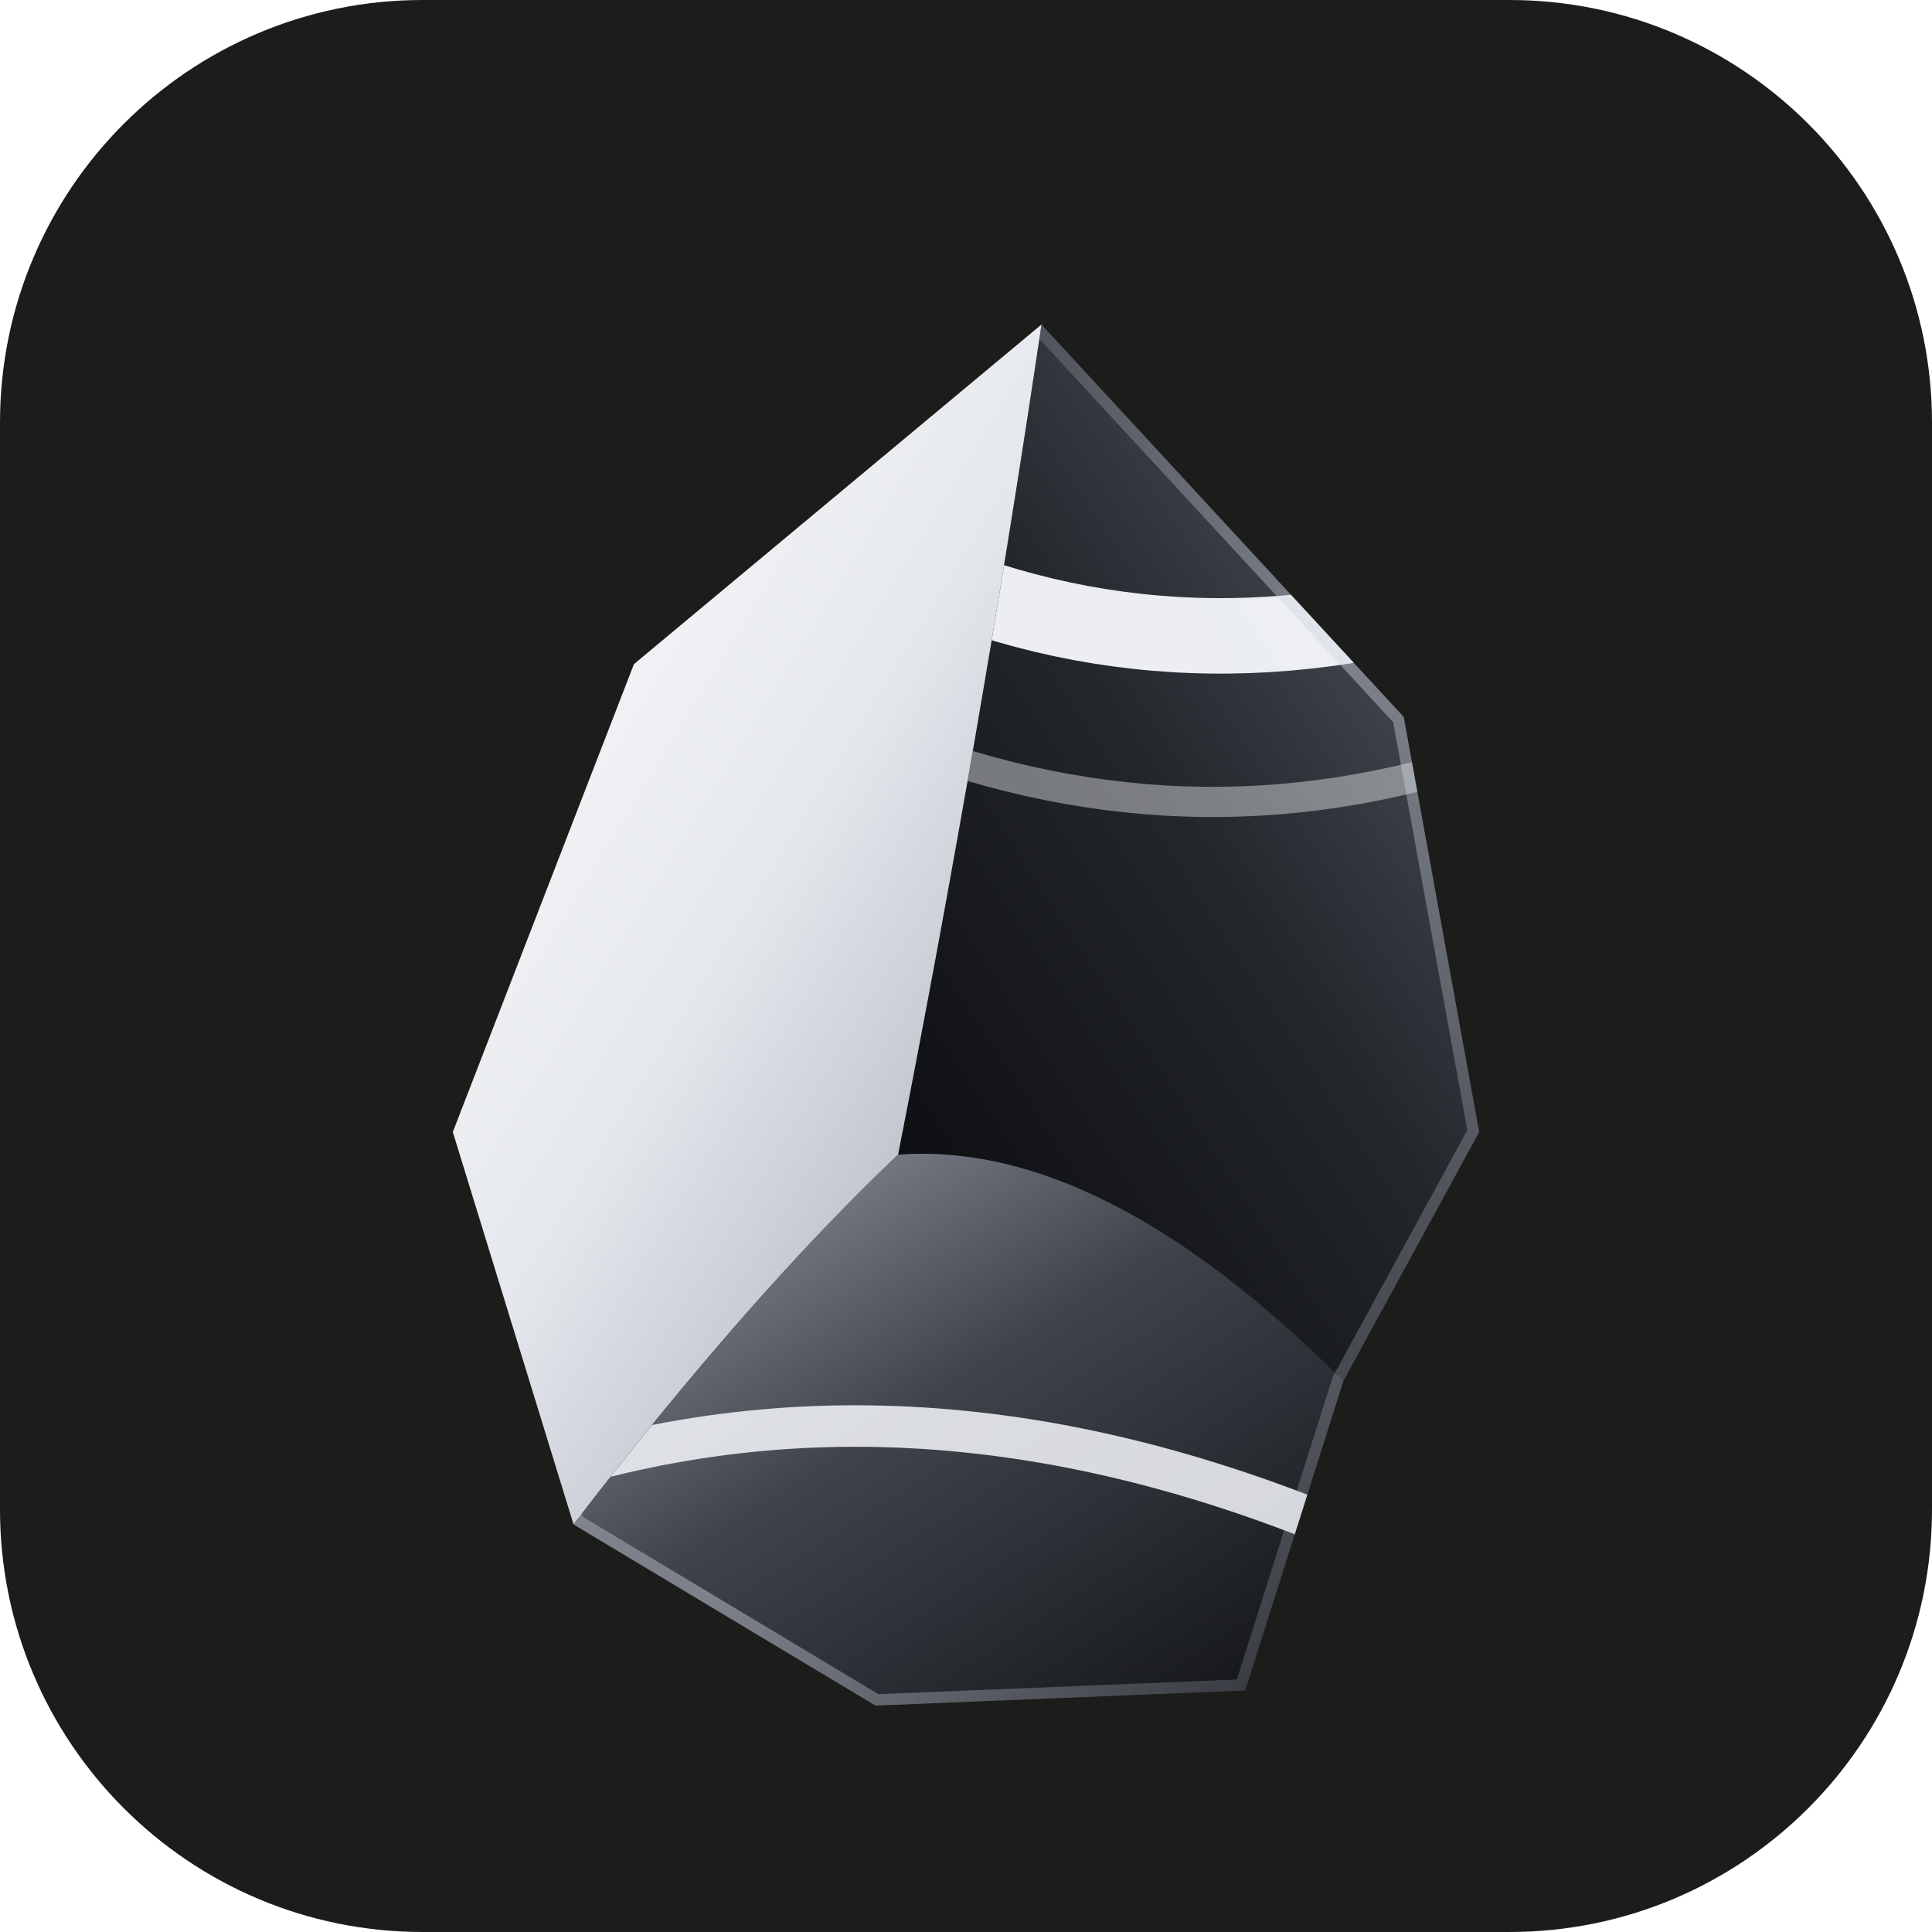
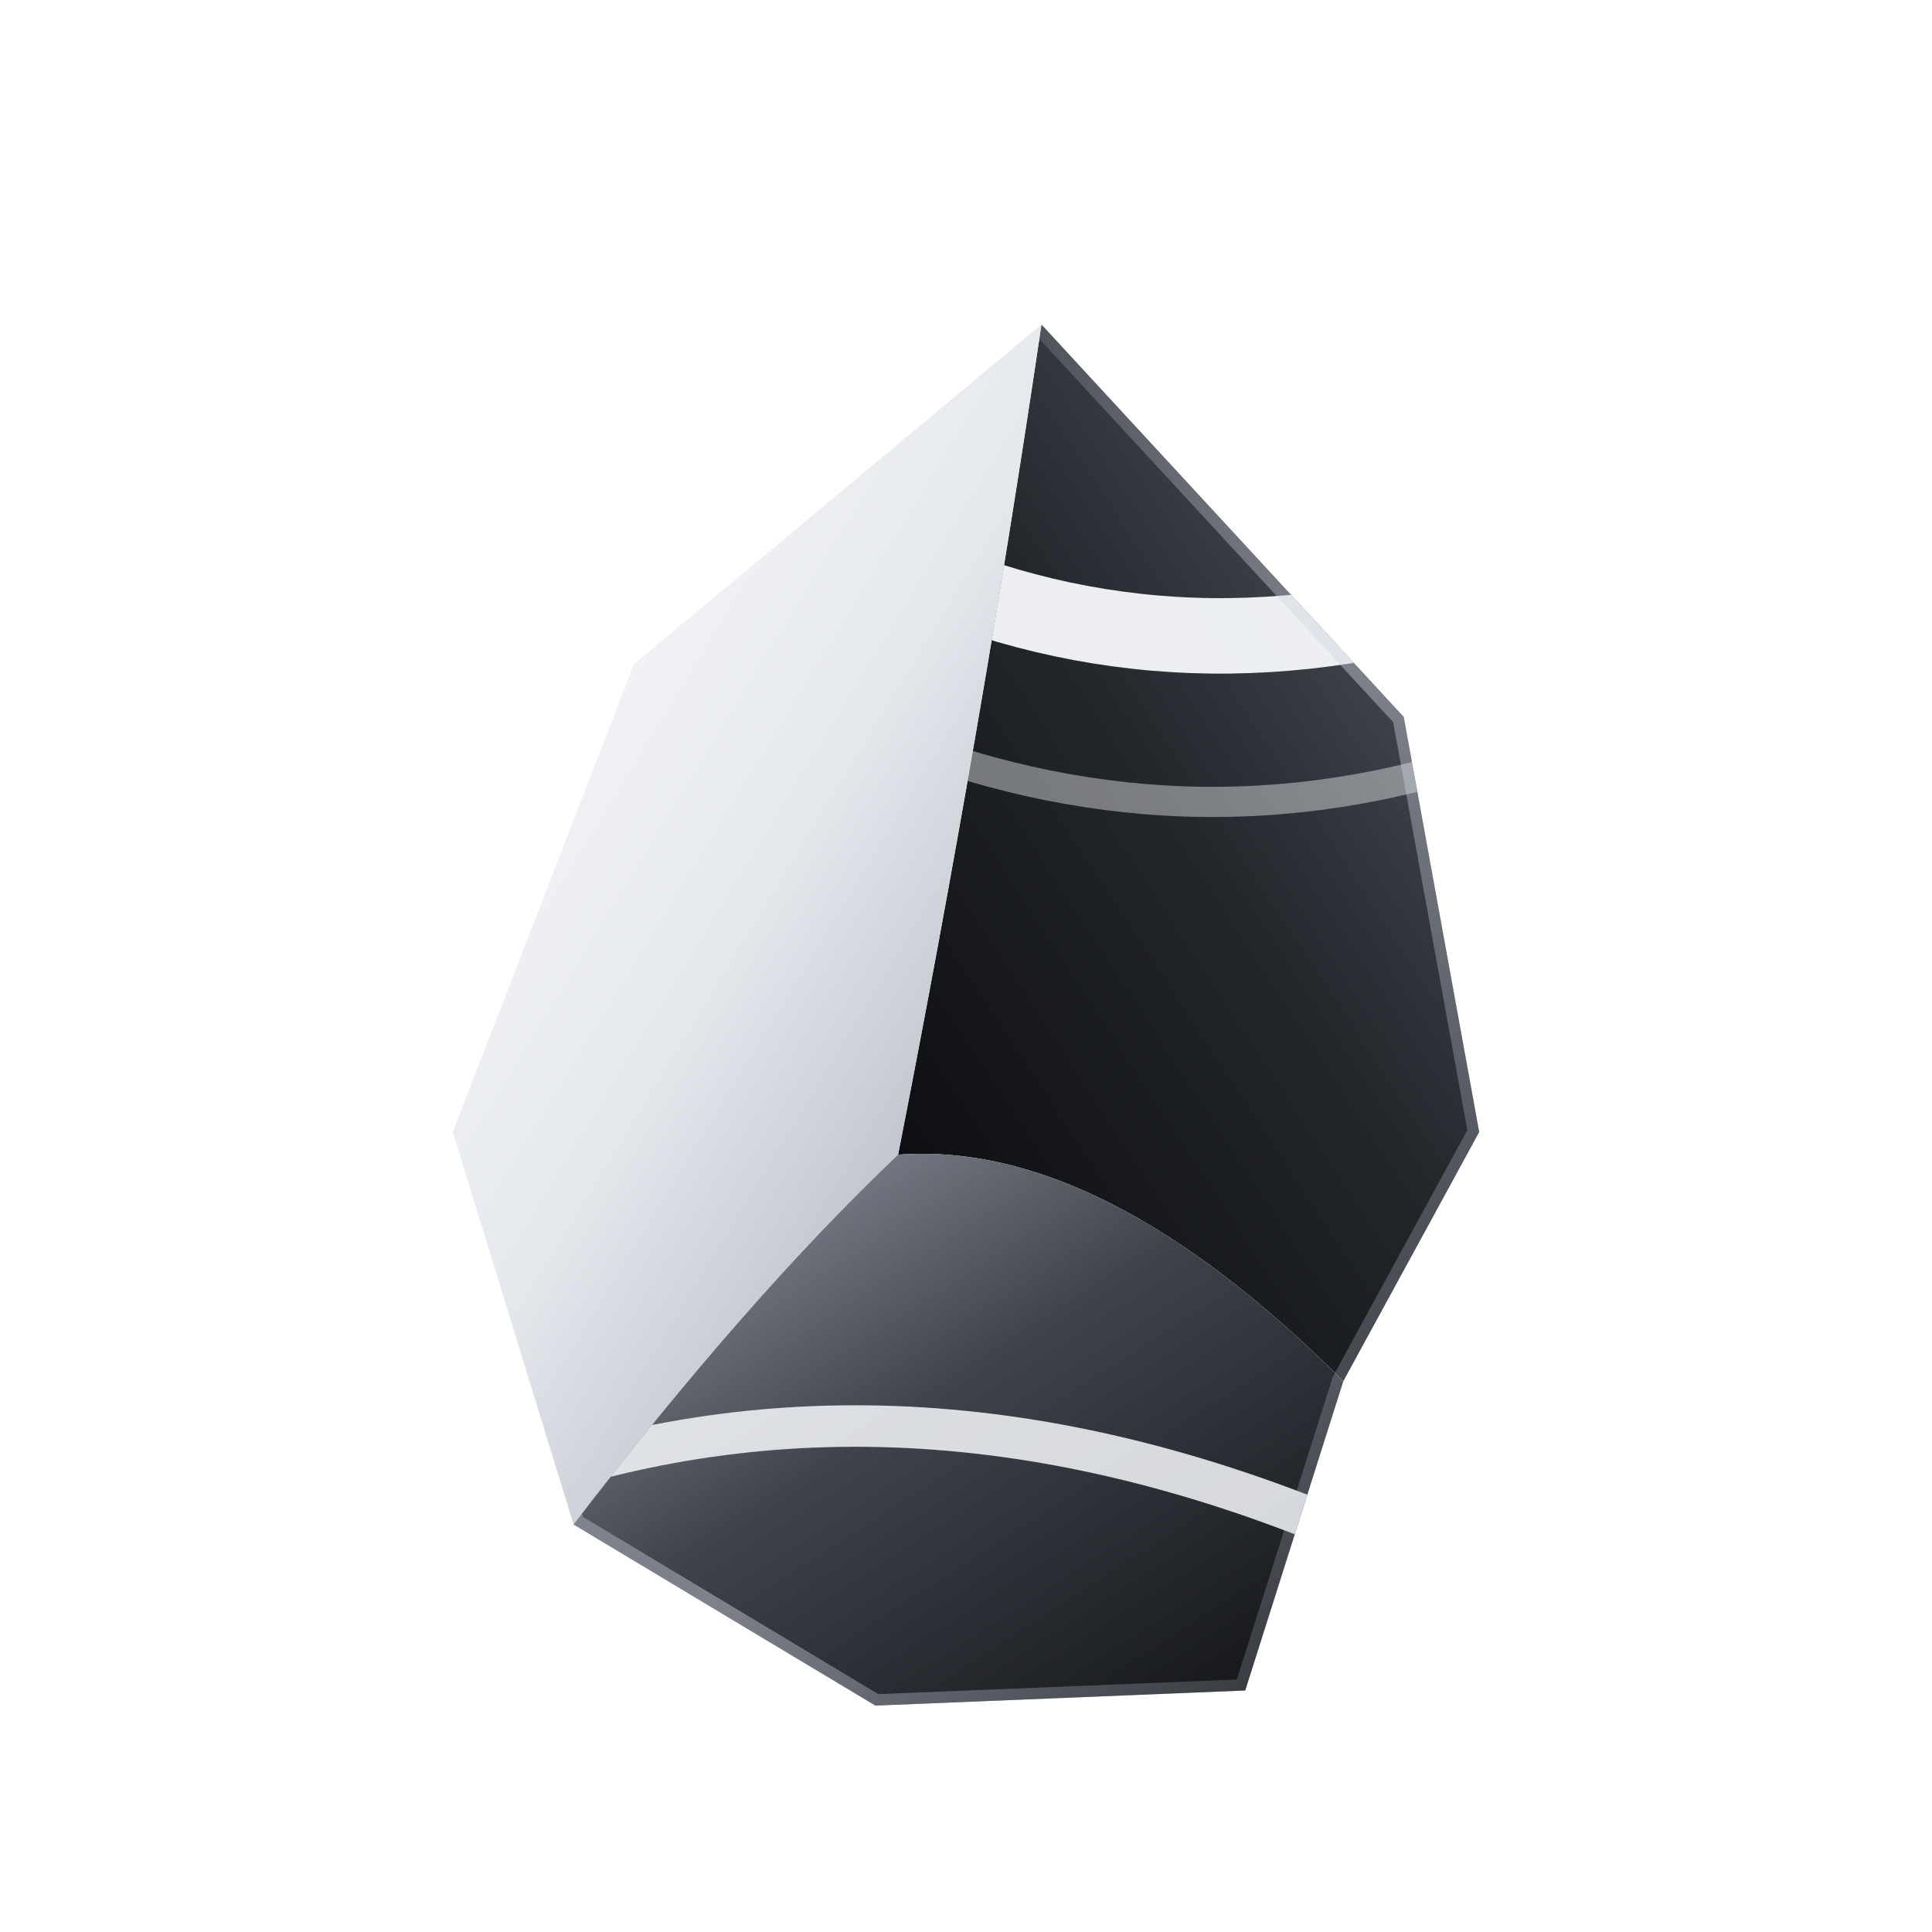
<svg xmlns="http://www.w3.org/2000/svg" viewBox="0 0 512 512" width="512" height="512">
  <defs>
    <linearGradient id="face-left" x1="0.1" y1="0" x2="0.9" y2="1">
      <stop offset="0" stop-color="#ffffff" />
      <stop offset="0.5" stop-color="#e4e7ec" />
      <stop offset="1" stop-color="#9ea4b0" />
    </linearGradient>
    <linearGradient id="face-right" x1="0.95" y1="0.05" x2="0.15" y2="1">
      <stop offset="0" stop-color="#565b65" />
      <stop offset="0.5" stop-color="#23262b" />
      <stop offset="1" stop-color="#0b0c0f" />
    </linearGradient>
    <linearGradient id="face-bottom" x1="0.05" y1="0" x2="0.95" y2="1">
      <stop offset="0" stop-color="#949aa5" />
      <stop offset="0.45" stop-color="#40434b" />
      <stop offset="1" stop-color="#111317" />
    </linearGradient>
    <linearGradient id="rim" x1="0.15" y1="0.1" x2="1" y2="0.85">
      <stop offset="0" stop-color="#cfd5e0" stop-opacity="0" />
      <stop offset="0.55" stop-color="#cfd5e0" stop-opacity="0.45" />
      <stop offset="1" stop-color="#cfd5e0" stop-opacity="0.15" />
    </linearGradient>
    <clipPath id="clip-right">
      <path d="M276 86 372 190 392 300 356 366 Q292 302 238 306 Q260 194 276 86Z" />
    </clipPath>
    <clipPath id="clip-dark">
      <path d="M276 86 372 190 392 300 356 366 Q292 302 238 306 Q260 194 276 86Z" />
      <path d="M238 306 Q292 302 356 366 L330 448 232 452 152 404 Q198 344 238 306Z" />
    </clipPath>
    <clipPath id="clip-bottom">
      <path d="M238 306 Q292 302 356 366 L330 448 232 452 152 404 Q198 344 238 306Z" />
    </clipPath>
  </defs>
-   <rect width="512" height="512" rx="112" fill="#1c1c1a" />
  <g id="stone">
    <path d="M276 86 372 190 392 300 356 366 Q292 302 238 306 Q260 194 276 86Z" fill="url(#face-right)" />
    <g clip-path="url(#clip-right)" fill="none" stroke-linecap="round">
      <path d="M248 154 Q324 184 408 152" stroke="#f6f8fb" stroke-opacity="0.95" stroke-width="20" />
      <path d="M242 198 Q324 228 406 196" stroke="#f6f8fb" stroke-opacity="0.42" stroke-width="8" />
    </g>
    <path d="M276 86 168 176 120 300 152 404 Q198 344 238 306 Q260 194 276 86Z" fill="url(#face-left)" />
    <path d="M238 306 Q292 302 356 366 L330 448 232 452 152 404 Q198 344 238 306Z" fill="url(#face-bottom)" />
    <g clip-path="url(#clip-bottom)" fill="none" stroke-linecap="round">
      <path d="M140 392 Q248 356 370 412" stroke="#f6f8fb" stroke-opacity="0.85" stroke-width="11" />
    </g>
    <path clip-path="url(#clip-dark)" d="M276 86 372 190 392 300 356 366 330 448 232 452 152 404 120 300 168 176Z" fill="none" stroke="url(#rim)" stroke-width="6" stroke-linejoin="round" />
  </g>
</svg>
